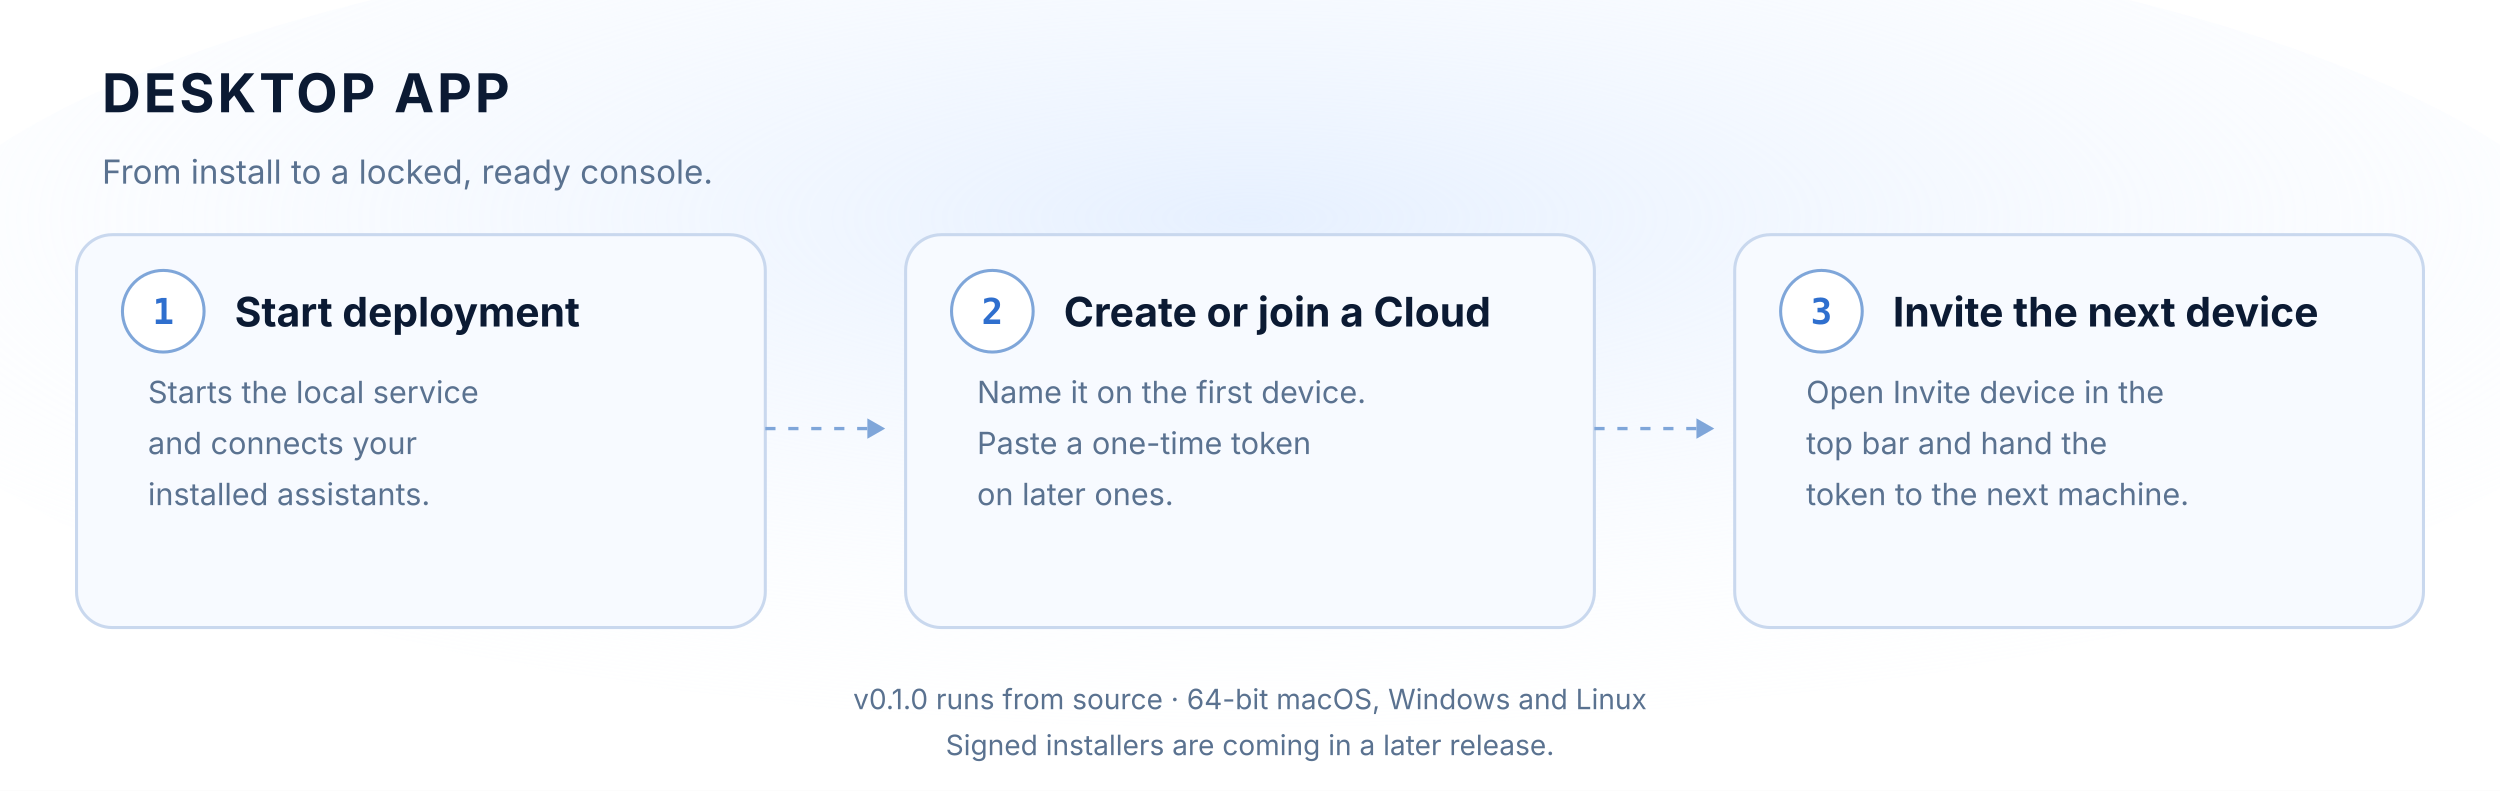
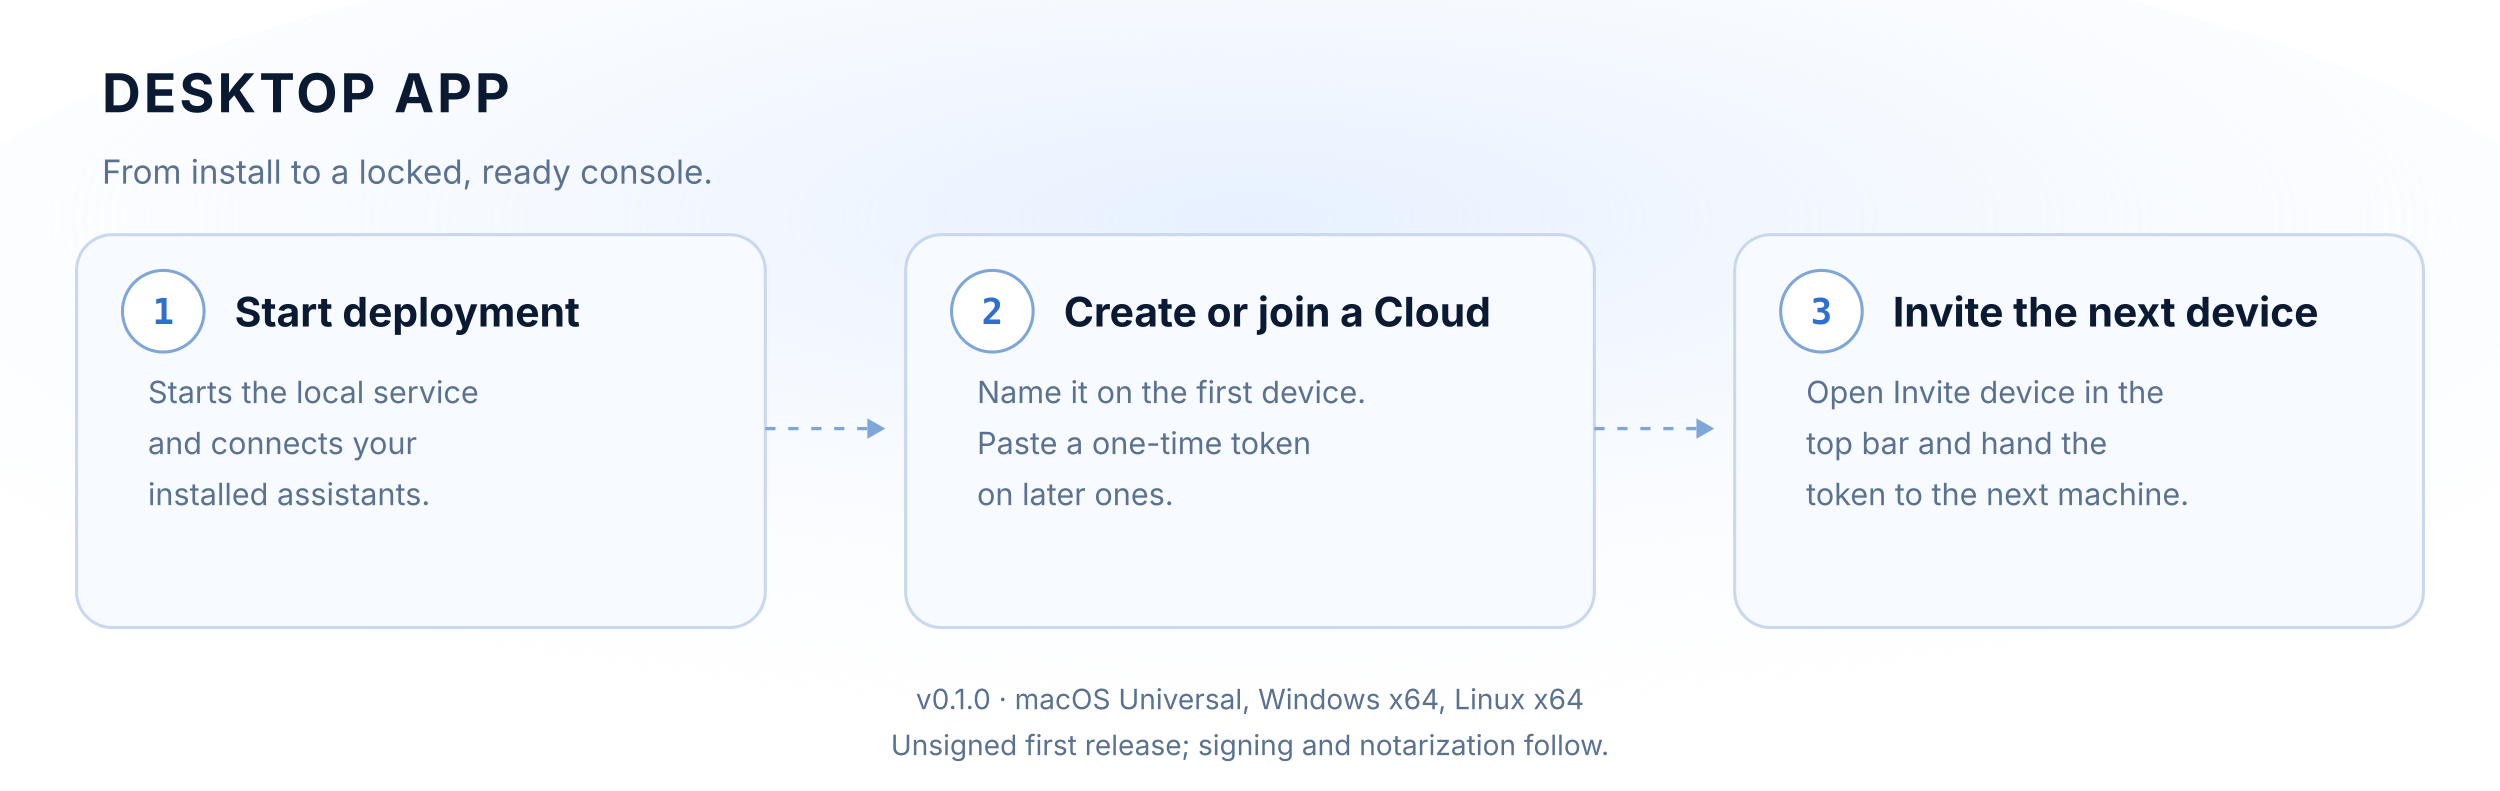
<svg xmlns="http://www.w3.org/2000/svg" width="980" height="310" viewBox="0 0 980 310" role="img" aria-label="DESKTOP APP">
  <defs>
    <radialGradient id="glow" cx="50%" cy="38%" r="72%">
      <stop offset="0%" stop-color="#dceaff" stop-opacity="0.7" />
      <stop offset="100%" stop-color="#ffffff" stop-opacity="0" />
    </radialGradient>
  </defs>
  <rect width="980" height="310" fill="#ffffff" />
  <ellipse cx="490" cy="124" rx="539" ry="161.2" fill="url(#glow)" />
  <text x="40" y="44" font-family="'SF Pro Display','Segoe UI',ui-sans-serif,system-ui,sans-serif" font-size="21" fill="#0b1a33" font-weight="700" letter-spacing="1.2">DESKTOP APP</text>
  <text x="40" y="72" font-family="'SF Pro Text','Segoe UI',ui-sans-serif,system-ui,sans-serif" font-size="13" fill="#5a7290">From install to a locked, ready console.</text>
  <rect x="30" y="92" width="270" height="154" rx="14" fill="#f7faff" stroke="#c9d8ee" stroke-width="1.2" />
  <circle cx="64" cy="122" r="16" fill="#ffffff" stroke="#7fa6d9" stroke-width="1.2" />
  <text x="64" y="127" font-family="'SF Mono','Cascadia Code','Source Code Pro',Consolas,monospace" font-size="14" fill="#2f6fce" font-weight="700" text-anchor="middle">1</text>
  <text x="92" y="128" font-family="'SF Pro Text','Segoe UI',ui-sans-serif,system-ui,sans-serif" font-size="16" fill="#0b1a33" font-weight="700">Start deployment</text>
  <text x="58" y="158" font-family="'SF Pro Text','Segoe UI',ui-sans-serif,system-ui,sans-serif" font-size="12" fill="#5a7290">Starts the local service</text>
  <text x="58" y="178" font-family="'SF Pro Text','Segoe UI',ui-sans-serif,system-ui,sans-serif" font-size="12" fill="#5a7290">and connects your</text>
  <text x="58" y="198" font-family="'SF Pro Text','Segoe UI',ui-sans-serif,system-ui,sans-serif" font-size="12" fill="#5a7290">installed assistants.</text>
  <rect x="355" y="92" width="270" height="154" rx="14" fill="#f7faff" stroke="#c9d8ee" stroke-width="1.2" />
  <circle cx="389" cy="122" r="16" fill="#ffffff" stroke="#7fa6d9" stroke-width="1.2" />
  <text x="389" y="127" font-family="'SF Mono','Cascadia Code','Source Code Pro',Consolas,monospace" font-size="14" fill="#2f6fce" font-weight="700" text-anchor="middle">2</text>
  <text x="417" y="128" font-family="'SF Pro Text','Segoe UI',ui-sans-serif,system-ui,sans-serif" font-size="16" fill="#0b1a33" font-weight="700">Create or join a Cloud</text>
  <text x="383" y="158" font-family="'SF Pro Text','Segoe UI',ui-sans-serif,system-ui,sans-serif" font-size="12" fill="#5a7290">Name it on the first device.</text>
  <text x="383" y="178" font-family="'SF Pro Text','Segoe UI',ui-sans-serif,system-ui,sans-serif" font-size="12" fill="#5a7290">Paste a one-time token</text>
  <text x="383" y="198" font-family="'SF Pro Text','Segoe UI',ui-sans-serif,system-ui,sans-serif" font-size="12" fill="#5a7290">on later ones.</text>
  <rect x="680" y="92" width="270" height="154" rx="14" fill="#f7faff" stroke="#c9d8ee" stroke-width="1.2" />
  <circle cx="714" cy="122" r="16" fill="#ffffff" stroke="#7fa6d9" stroke-width="1.2" />
  <text x="714" y="127" font-family="'SF Mono','Cascadia Code','Source Code Pro',Consolas,monospace" font-size="14" fill="#2f6fce" font-weight="700" text-anchor="middle">3</text>
  <text x="742" y="128" font-family="'SF Pro Text','Segoe UI',ui-sans-serif,system-ui,sans-serif" font-size="16" fill="#0b1a33" font-weight="700">Invite the next device</text>
  <text x="708" y="158" font-family="'SF Pro Text','Segoe UI',ui-sans-serif,system-ui,sans-serif" font-size="12" fill="#5a7290">Open Invite device in the</text>
  <text x="708" y="178" font-family="'SF Pro Text','Segoe UI',ui-sans-serif,system-ui,sans-serif" font-size="12" fill="#5a7290">top bar and hand the</text>
  <text x="708" y="198" font-family="'SF Pro Text','Segoe UI',ui-sans-serif,system-ui,sans-serif" font-size="12" fill="#5a7290">token to the next machine.</text>
  <path d="M300,168 L345,168" stroke="#7fa6d9" stroke-width="1.3" stroke-dasharray="4 5" fill="none" />
  <path d="M340,164 L347,168 L340,172" fill="#7fa6d9" />
  <path d="M625,168 L670,168" stroke="#7fa6d9" stroke-width="1.3" stroke-dasharray="4 5" fill="none" />
  <path d="M665,164 L672,168 L665,172" fill="#7fa6d9" />
-   <text x="490" y="278" font-family="'SF Pro Text','Segoe UI',ui-sans-serif,system-ui,sans-serif" font-size="11" fill="#5a7290" text-anchor="middle">v0.1.0 runs from source · 64-bit macOS, Windows and Linux</text>
-   <text x="490" y="296" font-family="'SF Pro Text','Segoe UI',ui-sans-serif,system-ui,sans-serif" font-size="11" fill="#5a7290" text-anchor="middle">Signed installers are coming in a later release.</text>
+   <text x="490" y="278" font-family="'SF Pro Text','Segoe UI',ui-sans-serif,system-ui,sans-serif" font-size="11" fill="#5a7290" text-anchor="middle">v0.1.0 · macOS Universal, Windows x64, Linux x64</text>
+   <text x="490" y="296" font-family="'SF Pro Text','Segoe UI',ui-sans-serif,system-ui,sans-serif" font-size="11" fill="#5a7290" text-anchor="middle">Unsigned first release; signing and notarization follow.</text>
</svg>
